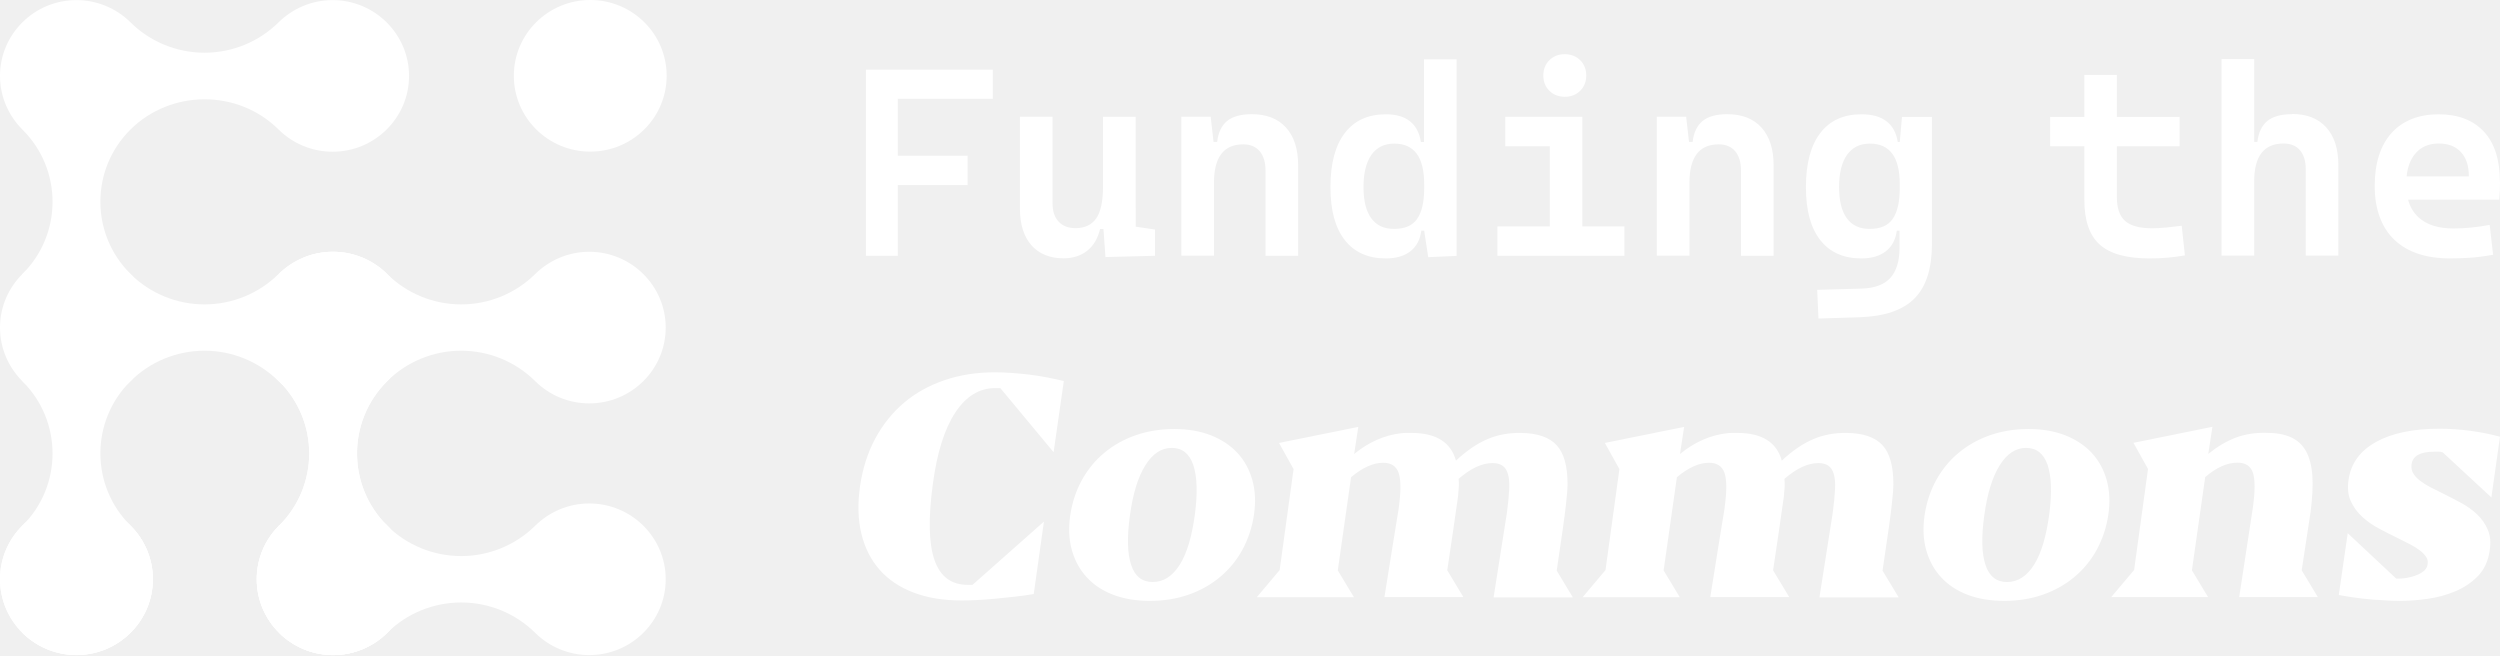
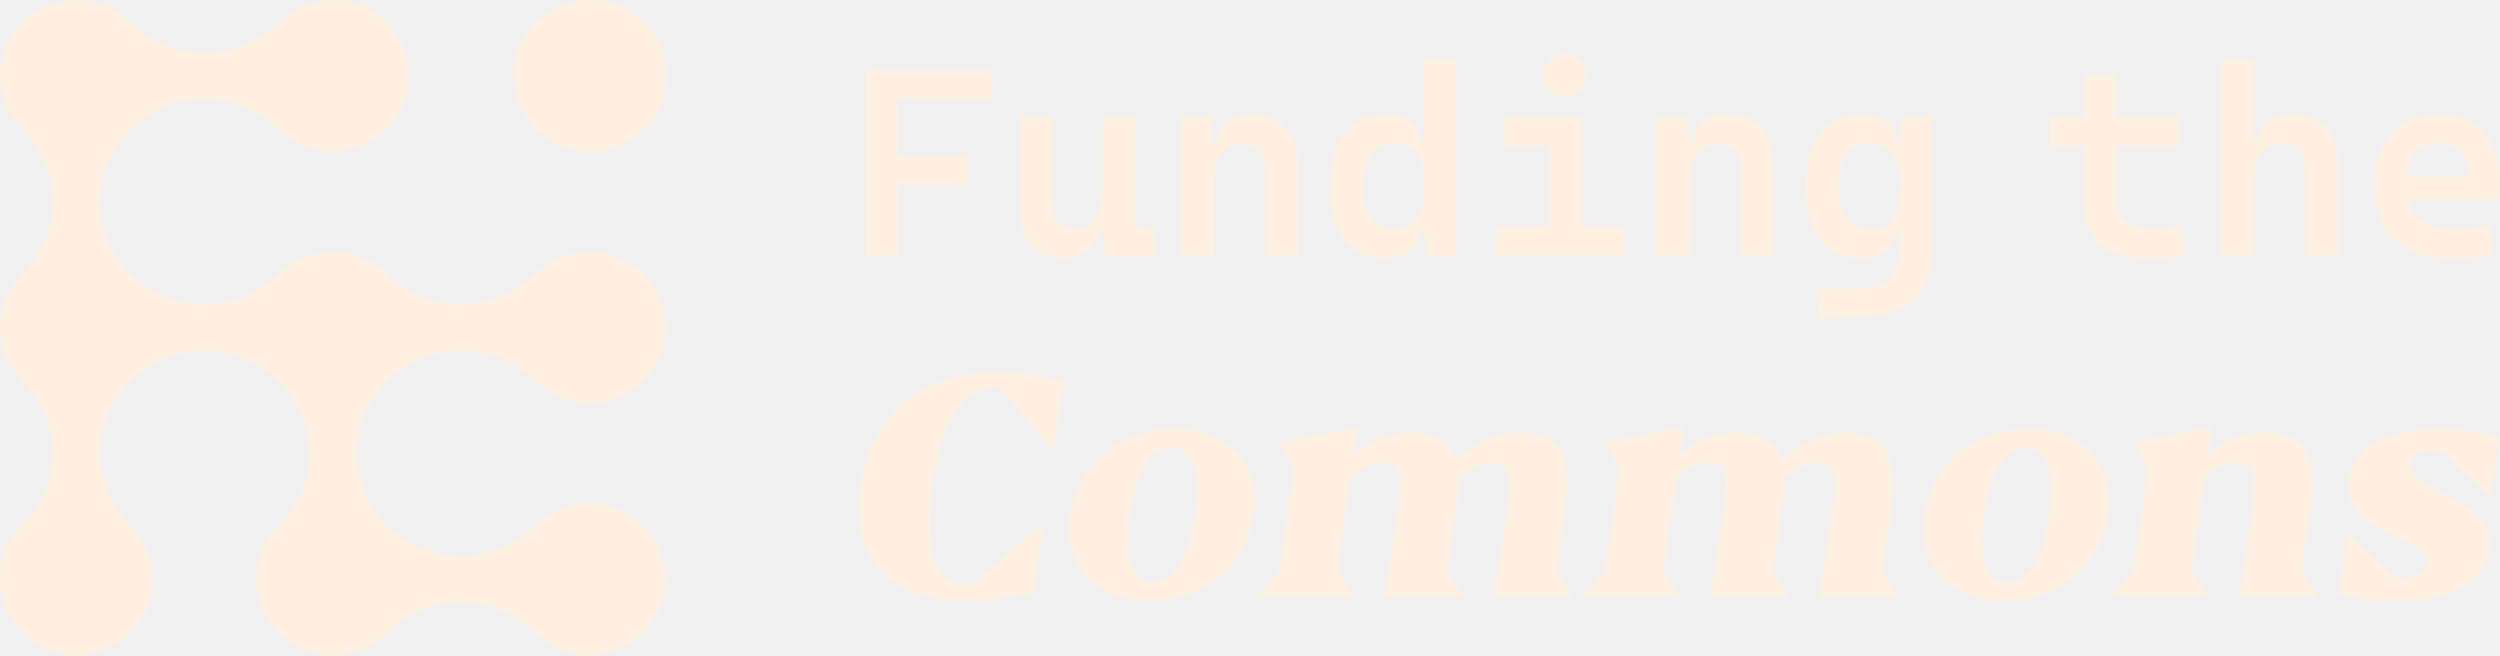
<svg xmlns="http://www.w3.org/2000/svg" width="187" height="49" viewBox="0 0 187 49" fill="none">
-   <path d="M24.921 48.992C28.078 48.992 30.637 46.453 30.637 43.322C30.637 40.19 28.078 37.651 24.921 37.651C21.765 37.651 19.206 40.19 19.206 43.322C19.206 46.453 21.765 48.992 24.921 48.992Z" fill="white" />
-   <path d="M24.921 48.992C28.078 48.992 30.637 46.453 30.637 43.322C30.637 40.19 28.078 37.651 24.921 37.651C21.765 37.651 19.206 40.19 19.206 43.322C19.206 46.453 21.765 48.992 24.921 48.992Z" fill="white" />
-   <path d="M1.677 47.336C2.208 47.864 2.839 48.283 3.533 48.568C4.227 48.854 4.972 49.001 5.724 49C8.879 49 11.439 46.453 11.439 43.33C11.439 41.768 10.795 40.348 9.762 39.315C6.757 36.334 6.757 31.491 9.762 28.51C10.489 27.788 11.352 27.216 12.302 26.825C13.252 26.434 14.27 26.233 15.299 26.233C16.327 26.233 17.345 26.434 18.295 26.825C19.245 27.216 20.108 27.788 20.835 28.51C21.366 29.038 21.997 29.457 22.691 29.743C23.385 30.028 24.13 30.175 24.881 30.174C28.037 30.174 30.597 27.627 30.597 24.504C30.597 21.381 28.029 18.833 24.881 18.833C23.307 18.833 21.877 19.472 20.835 20.497C19.366 21.952 17.374 22.769 15.299 22.769C13.223 22.769 11.231 21.952 9.762 20.497C9.231 19.97 8.6 19.551 7.906 19.265C7.212 18.98 6.467 18.833 5.716 18.833C2.56 18.833 0 21.381 0 24.504C0 26.066 0.644 27.485 1.677 28.518C4.682 31.499 4.682 36.342 1.677 39.323" fill="white" />
-   <path d="M1.677 28.51C2.208 29.038 2.839 29.457 3.533 29.743C4.227 30.028 4.972 30.175 5.724 30.174C8.879 30.174 11.439 27.627 11.439 24.504C11.439 22.942 10.795 21.523 9.762 20.49C6.757 17.509 6.757 12.666 9.762 9.685C12.767 6.704 17.775 6.649 20.835 9.685C21.366 10.213 21.997 10.632 22.691 10.917C23.385 11.203 24.13 11.35 24.881 11.349C28.037 11.349 30.597 8.802 30.597 5.678C30.597 2.555 28.029 0.008 24.881 0.008C23.307 0.008 21.877 0.647 20.835 1.672C19.366 3.127 17.374 3.943 15.299 3.943C13.223 3.943 11.231 3.127 9.762 1.672C9.231 1.144 8.6 0.725 7.906 0.44C7.212 0.154 6.467 0.007 5.716 0.008C2.56 0.008 0 2.555 0 5.678C0 7.24 0.644 8.66 1.677 9.693C4.682 12.674 4.682 17.516 1.677 20.497M20.875 47.336C21.406 47.864 22.036 48.283 22.731 48.568C23.425 48.854 24.169 49.001 24.921 49C28.077 49 30.637 46.453 30.637 43.33C30.637 41.768 29.993 40.348 28.959 39.315C25.955 36.334 25.955 31.492 28.959 28.51C29.686 27.788 30.549 27.216 31.499 26.825C32.449 26.434 33.468 26.233 34.496 26.233C35.525 26.233 36.543 26.434 37.493 26.825C38.443 27.216 39.306 27.788 40.033 28.51C40.564 29.038 41.194 29.457 41.889 29.743C42.583 30.028 43.327 30.175 44.079 30.174C47.235 30.174 49.795 27.627 49.795 24.504C49.795 21.381 47.227 18.833 44.079 18.833C42.505 18.833 41.074 19.472 40.033 20.497C38.563 21.952 36.572 22.769 34.496 22.769C32.42 22.769 30.429 21.952 28.959 20.497C28.429 19.97 27.798 19.551 27.104 19.265C26.409 18.98 25.665 18.833 24.913 18.833C21.757 18.833 19.198 21.381 19.198 24.504C19.198 26.066 19.841 27.485 20.875 28.518C23.88 31.5 23.88 36.342 20.875 39.323" fill="white" />
-   <path d="M20.875 28.51C23.88 31.491 23.88 36.334 20.875 39.315C20.343 39.842 19.921 40.467 19.633 41.156C19.345 41.845 19.197 42.584 19.198 43.33C19.198 46.461 21.765 49 24.913 49C26.487 49 27.918 48.361 28.959 47.336C30.429 45.881 32.42 45.065 34.496 45.065C36.572 45.065 38.563 45.881 40.033 47.336C40.564 47.864 41.194 48.283 41.889 48.568C42.583 48.854 43.327 49.001 44.079 49C47.235 49 49.795 46.453 49.795 43.33C49.795 40.198 47.227 37.659 44.079 37.659C42.505 37.659 41.074 38.298 40.033 39.323C38.563 40.778 36.572 41.594 34.496 41.594C32.42 41.594 30.429 40.778 28.959 39.323C25.955 36.342 25.955 31.499 28.959 28.518C29.492 27.992 29.914 27.366 30.202 26.677C30.489 25.988 30.637 25.25 30.637 24.504C30.637 21.373 28.069 18.833 24.921 18.833C23.347 18.833 21.916 19.472 20.875 20.497" fill="white" />
-   <path d="M5.716 48.992C8.872 48.992 11.431 46.453 11.431 43.322C11.431 40.19 8.872 37.651 5.716 37.651C2.559 37.651 0 40.19 0 43.322C0 46.453 2.559 48.992 5.716 48.992Z" fill="white" />
-   <path d="M5.716 48.992C8.872 48.992 11.431 46.453 11.431 43.322C11.431 40.19 8.872 37.651 5.716 37.651C2.559 37.651 0 40.19 0 43.322C0 46.453 2.559 48.992 5.716 48.992Z" fill="white" />
-   <path d="M44.151 11.341C47.307 11.341 49.866 8.802 49.866 5.671C49.866 2.539 47.307 0 44.151 0C40.994 0 38.435 2.539 38.435 5.671C38.435 8.802 40.994 11.341 44.151 11.341Z" fill="white" />
-   <path d="M64.771 5.213V19.133H67.156V13.841H72.379V11.649H67.156V7.39H74.263V5.213H64.771ZM84.947 15.6V8.738H82.506V13.936C82.506 15.064 82.331 15.868 81.989 16.349C81.64 16.83 81.131 17.067 80.439 17.067C79.907 17.067 79.485 16.901 79.183 16.578C78.881 16.255 78.73 15.797 78.73 15.198V8.731H76.29V15.592C76.29 16.775 76.576 17.69 77.148 18.344C77.721 18.991 78.523 19.322 79.557 19.322C80.257 19.322 80.845 19.133 81.322 18.755C81.799 18.376 82.117 17.832 82.284 17.13H82.538L82.689 19.228L86.393 19.133V17.169L84.954 16.956V15.6H84.947ZM93.627 8.541C92.808 8.541 92.196 8.715 91.783 9.054C91.37 9.401 91.123 9.921 91.044 10.616H90.773L90.559 8.731H88.365V19.125H90.805V13.675C90.805 11.751 91.537 10.797 92.999 10.797C93.524 10.797 93.937 10.97 94.223 11.309C94.51 11.649 94.661 12.13 94.661 12.761V19.133H97.101V12.366C97.101 11.152 96.799 10.213 96.195 9.543C95.591 8.873 94.732 8.541 93.627 8.541ZM106.521 10.623H106.283C106.179 9.945 105.909 9.425 105.472 9.078C105.035 8.723 104.43 8.549 103.667 8.549C102.332 8.549 101.306 9.014 100.591 9.953C99.875 10.884 99.518 12.232 99.518 13.991C99.518 15.75 99.875 17.043 100.591 17.958C101.306 18.873 102.332 19.33 103.659 19.33C104.414 19.33 105.027 19.157 105.488 18.802C105.949 18.447 106.227 17.934 106.314 17.256H106.529L106.831 19.236L108.954 19.141V4.44H106.513V10.639L106.521 10.623ZM105.996 16.381C105.647 16.878 105.074 17.122 104.287 17.122C103.5 17.122 102.96 16.854 102.57 16.325C102.181 15.797 101.99 15.016 101.99 13.983C101.99 12.95 102.189 12.138 102.586 11.578C102.984 11.018 103.548 10.742 104.295 10.742C105.042 10.742 105.591 10.994 105.965 11.491C106.338 11.988 106.529 12.761 106.529 13.786V14.07C106.529 15.103 106.354 15.868 106.004 16.365L105.996 16.381ZM117.046 7.24C117.515 7.24 117.897 7.09 118.199 6.79C118.501 6.491 118.652 6.104 118.652 5.647C118.652 5.189 118.501 4.803 118.199 4.503C117.897 4.204 117.507 4.054 117.046 4.054C116.585 4.054 116.195 4.204 115.893 4.503C115.591 4.803 115.44 5.189 115.44 5.647C115.44 6.104 115.591 6.491 115.893 6.79C116.195 7.09 116.585 7.24 117.046 7.24ZM118.358 10.939V8.738H112.594V10.939H115.925V16.933H112.006V19.133H121.506V16.933H118.358V10.939ZM129.193 8.541C128.374 8.541 127.762 8.715 127.348 9.054C126.935 9.401 126.688 9.921 126.609 10.616H126.339L126.124 8.731H123.93V19.125H126.371V13.675C126.371 11.751 127.102 10.797 128.565 10.797C129.089 10.797 129.503 10.97 129.789 11.309C130.075 11.649 130.226 12.13 130.226 12.761V19.133H132.666V12.366C132.666 11.152 132.364 10.213 131.76 9.543C131.156 8.873 130.297 8.541 129.193 8.541ZM142.118 10.623H141.951C141.848 9.945 141.57 9.425 141.117 9.078C140.663 8.723 140.035 8.549 139.233 8.549C137.897 8.549 136.872 9.014 136.156 9.953C135.441 10.884 135.083 12.232 135.083 13.991C135.083 15.75 135.441 17.043 136.156 17.958C136.872 18.873 137.897 19.33 139.225 19.33C139.98 19.33 140.592 19.157 141.053 18.802C141.514 18.447 141.792 17.934 141.88 17.256H142.086V18.534C142.086 19.52 141.856 20.269 141.411 20.773C140.965 21.278 140.258 21.546 139.288 21.586L135.926 21.68L136.021 23.826L139.081 23.731C140.973 23.668 142.349 23.195 143.215 22.311C144.082 21.436 144.511 20.072 144.511 18.218V8.746H142.269L142.102 10.631L142.118 10.623ZM141.57 16.381C141.22 16.878 140.648 17.122 139.861 17.122C139.074 17.122 138.533 16.854 138.143 16.325C137.754 15.797 137.563 15.016 137.563 13.983C137.563 12.95 137.762 12.138 138.159 11.578C138.557 11.026 139.121 10.742 139.868 10.742C140.616 10.742 141.164 10.994 141.538 11.491C141.911 11.988 142.102 12.761 142.102 13.786V14.07C142.102 15.103 141.927 15.868 141.578 16.365L141.57 16.381ZM161.984 17.02C161.626 17.059 161.292 17.075 160.982 17.075C160.036 17.075 159.368 16.893 158.955 16.523C158.549 16.16 158.343 15.568 158.343 14.772V10.939H163.033V8.746H158.343V5.607H155.91V8.746H153.351V10.939H155.91V14.969C155.91 16.491 156.292 17.603 157.055 18.289C157.818 18.983 159.058 19.33 160.783 19.33C161.26 19.33 161.705 19.314 162.135 19.275C162.564 19.236 162.993 19.18 163.43 19.102L163.192 16.885C162.739 16.941 162.333 16.988 161.976 17.027L161.984 17.02ZM171.435 8.541C170.616 8.541 170.004 8.715 169.591 9.054C169.178 9.401 168.931 9.921 168.852 10.616H168.613V4.417H166.173V19.117H168.613V13.565C168.613 11.68 169.345 10.734 170.807 10.734C171.332 10.734 171.745 10.899 172.031 11.231C172.318 11.562 172.469 12.035 172.469 12.65V19.117H174.909V12.351C174.909 11.136 174.607 10.197 174.003 9.527C173.399 8.857 172.54 8.525 171.435 8.525V8.541ZM186.992 13.597C186.992 11.956 186.595 10.702 185.792 9.843C184.989 8.983 183.86 8.549 182.397 8.549C180.935 8.549 179.711 9.022 178.876 9.961C178.041 10.899 177.628 12.224 177.628 13.92C177.628 15.616 178.121 17.004 179.098 17.934C180.076 18.865 181.467 19.33 183.272 19.33C183.685 19.33 184.162 19.314 184.703 19.283C185.243 19.251 185.831 19.172 186.483 19.054L186.229 16.822C185.768 16.909 185.315 16.972 184.87 17.02C184.424 17.067 183.971 17.09 183.51 17.09C182.381 17.09 181.515 16.814 180.903 16.254C180.529 15.907 180.267 15.474 180.124 14.937H186.944C186.984 14.519 187 14.07 187 13.597H186.992ZM180.013 13.194C180.084 12.508 180.291 11.956 180.625 11.538C181.054 11.002 181.65 10.734 182.421 10.734C183.129 10.734 183.677 10.947 184.075 11.373C184.472 11.799 184.671 12.406 184.671 13.194H180.021H180.013ZM74.835 29.031H74.43C73.245 29.031 72.251 29.646 71.449 30.869C70.646 32.091 70.089 33.865 69.779 36.192C69.43 38.747 69.469 40.648 69.898 41.886C70.328 43.124 71.154 43.747 72.387 43.747H72.744L78.086 39.015L77.323 44.434C76.862 44.513 76.393 44.576 75.908 44.631C75.423 44.686 74.946 44.733 74.469 44.781C73.992 44.828 73.539 44.859 73.102 44.883C72.665 44.907 72.275 44.915 71.926 44.915C70.566 44.915 69.366 44.718 68.332 44.323C67.299 43.929 66.448 43.361 65.797 42.62C65.137 41.87 64.684 40.971 64.429 39.914C64.175 38.858 64.143 37.667 64.334 36.35C64.525 35.048 64.898 33.873 65.463 32.816C66.027 31.768 66.743 30.869 67.609 30.135C68.476 29.394 69.493 28.834 70.646 28.439C71.798 28.045 73.054 27.848 74.422 27.848C74.803 27.848 75.217 27.864 75.654 27.895C76.099 27.927 76.544 27.966 76.997 28.021C77.45 28.077 77.895 28.148 78.341 28.234C78.786 28.321 79.191 28.408 79.573 28.503L78.81 33.826L74.819 29.023L74.835 29.031ZM80.058 38.519C80.201 37.564 80.495 36.689 80.932 35.892C81.377 35.104 81.934 34.417 82.617 33.858C83.301 33.29 84.08 32.856 84.97 32.548C85.853 32.241 86.815 32.091 87.84 32.091C88.866 32.091 89.78 32.249 90.583 32.564C91.378 32.88 92.045 33.321 92.562 33.881C93.087 34.449 93.452 35.119 93.675 35.908C93.897 36.697 93.937 37.564 93.794 38.519C93.661 39.438 93.365 40.328 92.92 41.145C92.493 41.923 91.921 42.613 91.234 43.18C90.551 43.747 89.772 44.181 88.882 44.489C87.999 44.796 87.037 44.946 86.012 44.946C84.986 44.946 84.072 44.796 83.269 44.489C82.466 44.181 81.807 43.747 81.29 43.18C80.765 42.612 80.4 41.941 80.177 41.153C79.954 40.372 79.915 39.489 80.058 38.519ZM87.649 33.503C86.87 33.503 86.21 33.936 85.67 34.812C85.121 35.679 84.74 36.933 84.517 38.566C84.295 40.183 84.326 41.413 84.613 42.265C84.899 43.117 85.431 43.535 86.226 43.535C87.021 43.535 87.705 43.101 88.246 42.241C88.786 41.381 89.16 40.112 89.382 38.448C89.589 36.847 89.541 35.624 89.255 34.772C88.961 33.928 88.428 33.503 87.649 33.503ZM109.105 35.813C109.136 36.145 109.128 36.492 109.081 36.847C109.081 36.941 109.073 37.067 109.049 37.225C109.025 37.383 108.985 37.659 108.93 38.045L108.691 39.717C108.588 40.443 108.445 41.421 108.254 42.659L109.462 44.662H103.556C103.81 43.061 104.009 41.815 104.152 40.932C104.295 40.049 104.399 39.386 104.47 38.968C104.542 38.542 104.581 38.29 104.597 38.203C104.613 38.116 104.621 38.061 104.621 38.03C104.796 36.776 104.796 35.892 104.621 35.38C104.446 34.867 104.057 34.615 103.461 34.615C103.095 34.615 102.713 34.701 102.308 34.883C101.902 35.064 101.489 35.332 101.06 35.695L100.066 42.667L101.274 44.67H94.009L95.718 42.643L96.759 35.088L95.67 33.132L101.6 31.933L101.29 33.96C102.379 33.069 103.556 32.548 104.804 32.406C104.931 32.391 105.058 32.383 105.193 32.383H105.583C107.419 32.383 108.524 33.077 108.906 34.457C109.693 33.716 110.472 33.187 111.243 32.856C112.006 32.525 112.849 32.367 113.771 32.383C114.987 32.398 115.877 32.698 116.426 33.29C116.982 33.881 117.253 34.859 117.253 36.224C117.253 36.381 117.245 36.563 117.229 36.768C117.213 36.973 117.181 37.296 117.133 37.746C117.086 38.195 117.006 38.803 116.895 39.583C116.784 40.364 116.633 41.389 116.442 42.683L117.65 44.686H111.72L112.714 38.377C112.809 37.667 112.865 37.075 112.888 36.602C112.912 36.121 112.881 35.742 112.793 35.451C112.706 35.159 112.57 34.954 112.38 34.828C112.189 34.701 111.942 34.638 111.64 34.638C110.845 34.638 109.995 35.041 109.081 35.837L109.105 35.813ZM133.477 35.813C133.509 36.145 133.501 36.492 133.453 36.847C133.453 36.941 133.445 37.067 133.422 37.225C133.398 37.383 133.358 37.659 133.302 38.045L133.064 39.717C132.961 40.443 132.817 41.421 132.627 42.659L133.835 44.662H127.929C128.183 43.061 128.382 41.815 128.525 40.932C128.668 40.049 128.771 39.386 128.843 38.968C128.914 38.542 128.954 38.29 128.97 38.203C128.986 38.116 128.994 38.061 128.994 38.03C129.169 36.776 129.169 35.892 128.994 35.38C128.819 34.867 128.429 34.615 127.833 34.615C127.468 34.615 127.086 34.701 126.681 34.883C126.275 35.064 125.862 35.332 125.432 35.695L124.439 42.667L125.647 44.67H118.381L120.091 42.643L121.132 35.088L120.043 33.132L125.973 31.933L125.663 33.96C126.752 33.069 127.929 32.548 129.177 32.406C129.304 32.391 129.431 32.383 129.566 32.383H129.956C131.792 32.383 132.897 33.077 133.278 34.457C134.065 33.716 134.844 33.187 135.616 32.856C136.379 32.525 137.221 32.367 138.143 32.383C139.36 32.398 140.25 32.698 140.799 33.29C141.355 33.881 141.625 34.859 141.625 36.224C141.625 36.381 141.617 36.563 141.601 36.768C141.586 36.973 141.554 37.296 141.506 37.746C141.458 38.195 141.379 38.803 141.268 39.583C141.156 40.364 141.005 41.389 140.814 42.683L142.023 44.686H136.093L137.086 38.377C137.182 37.667 137.237 37.075 137.261 36.602C137.285 36.121 137.253 35.742 137.166 35.451C137.078 35.159 136.943 34.954 136.752 34.828C136.562 34.701 136.315 34.638 136.013 34.638C135.218 34.638 134.368 35.041 133.453 35.837L133.477 35.813ZM143.962 38.519C144.105 37.564 144.4 36.689 144.837 35.892C145.282 35.104 145.838 34.417 146.522 33.858C147.206 33.29 147.985 32.856 148.875 32.548C149.757 32.241 150.719 32.091 151.745 32.091C152.77 32.091 153.684 32.249 154.487 32.564C155.282 32.88 155.95 33.321 156.467 33.881C156.991 34.449 157.357 35.119 157.58 35.908C157.802 36.697 157.842 37.564 157.699 38.519C157.566 39.438 157.27 40.328 156.824 41.145C156.397 41.923 155.826 42.613 155.139 43.18C154.455 43.747 153.676 44.181 152.786 44.489C151.904 44.796 150.942 44.946 149.916 44.946C148.891 44.946 147.977 44.796 147.174 44.489C146.371 44.181 145.711 43.747 145.195 43.18C144.67 42.612 144.304 41.941 144.082 41.153C143.859 40.372 143.819 39.489 143.962 38.519ZM151.554 33.503C150.775 33.503 150.115 33.936 149.575 34.812C149.026 35.679 148.645 36.933 148.422 38.566C148.199 40.183 148.231 41.413 148.517 42.265C148.804 43.117 149.336 43.535 150.131 43.535C150.926 43.535 151.61 43.101 152.15 42.241C152.691 41.381 153.064 40.112 153.287 38.448C153.494 36.847 153.446 35.624 153.16 34.772C152.866 33.928 152.333 33.503 151.554 33.503ZM169.504 32.375C170.251 32.375 170.863 32.485 171.356 32.706C171.849 32.927 172.222 33.274 172.485 33.739C172.747 34.212 172.906 34.82 172.962 35.561C173.017 36.31 172.969 37.217 172.834 38.282L172.167 42.659L173.375 44.662H167.492L168.51 37.998C168.685 36.744 168.685 35.861 168.518 35.364C168.351 34.859 167.969 34.607 167.365 34.607C166.586 34.607 165.783 34.97 164.949 35.687L163.955 42.659L165.163 44.662H157.921L159.631 42.635L160.672 35.08L159.583 33.124L165.489 31.925L165.179 33.952C165.863 33.4 166.546 32.998 167.23 32.738C167.922 32.477 168.677 32.359 169.496 32.375H169.504ZM186.348 37.202L182.715 33.834C182.62 33.802 182.525 33.787 182.429 33.787H182.095C181.038 33.787 180.466 34.102 180.386 34.725C180.354 34.977 180.386 35.198 180.505 35.395C180.617 35.593 180.784 35.774 181.006 35.947C181.229 36.121 181.491 36.287 181.793 36.444C182.095 36.602 182.413 36.76 182.739 36.918C183.184 37.138 183.63 37.367 184.083 37.612C184.536 37.856 184.933 38.14 185.283 38.471C185.633 38.803 185.903 39.189 186.086 39.623C186.277 40.064 186.324 40.577 186.229 41.176C186.118 41.965 185.824 42.596 185.355 43.085C184.878 43.574 184.313 43.953 183.661 44.228C183.002 44.505 182.302 44.694 181.563 44.796C180.815 44.899 180.14 44.946 179.52 44.946C178.9 44.946 178.216 44.907 177.405 44.844C176.579 44.772 175.756 44.658 174.941 44.505L175.609 39.883L179.241 43.282C179.369 43.282 179.488 43.282 179.607 43.274C179.726 43.266 179.846 43.258 179.973 43.235C180.434 43.156 180.808 43.03 181.102 42.856C181.396 42.683 181.555 42.462 181.587 42.194C181.621 42.001 181.578 41.803 181.467 41.642C181.356 41.476 181.197 41.318 180.99 41.161C180.784 41.003 180.545 40.853 180.267 40.711C179.989 40.569 179.695 40.419 179.377 40.261C178.916 40.041 178.455 39.804 177.978 39.552C177.518 39.312 177.09 39.015 176.706 38.668C176.332 38.329 176.046 37.935 175.839 37.485C175.633 37.036 175.577 36.508 175.672 35.892C175.847 34.662 176.531 33.724 177.723 33.061C178.916 32.398 180.505 32.067 182.485 32.067C183.248 32.067 184.011 32.123 184.79 32.225C185.561 32.328 186.301 32.477 187 32.667L186.356 37.202H186.348Z" fill="white" />
+   <path d="M24.921 48.992C28.078 48.992 30.637 46.453 30.637 43.322C30.637 40.19 28.078 37.651 24.921 37.651C21.765 37.651 19.206 40.19 19.206 43.322C19.206 46.453 21.765 48.992 24.921 48.992Z" fill="#fff1e2" />
+   <path d="M24.921 48.992C28.078 48.992 30.637 46.453 30.637 43.322C30.637 40.19 28.078 37.651 24.921 37.651C21.765 37.651 19.206 40.19 19.206 43.322C19.206 46.453 21.765 48.992 24.921 48.992Z" fill="#fff1e2" />
+   <path d="M1.677 47.336C2.208 47.864 2.839 48.283 3.533 48.568C4.227 48.854 4.972 49.001 5.724 49C8.879 49 11.439 46.453 11.439 43.33C11.439 41.768 10.795 40.348 9.762 39.315C6.757 36.334 6.757 31.491 9.762 28.51C10.489 27.788 11.352 27.216 12.302 26.825C13.252 26.434 14.27 26.233 15.299 26.233C16.327 26.233 17.345 26.434 18.295 26.825C19.245 27.216 20.108 27.788 20.835 28.51C21.366 29.038 21.997 29.457 22.691 29.743C23.385 30.028 24.13 30.175 24.881 30.174C28.037 30.174 30.597 27.627 30.597 24.504C30.597 21.381 28.029 18.833 24.881 18.833C23.307 18.833 21.877 19.472 20.835 20.497C19.366 21.952 17.374 22.769 15.299 22.769C13.223 22.769 11.231 21.952 9.762 20.497C9.231 19.97 8.6 19.551 7.906 19.265C7.212 18.98 6.467 18.833 5.716 18.833C2.56 18.833 0 21.381 0 24.504C0 26.066 0.644 27.485 1.677 28.518C4.682 31.499 4.682 36.342 1.677 39.323" fill="#fff1e2" />
+   <path d="M1.677 28.51C2.208 29.038 2.839 29.457 3.533 29.743C4.227 30.028 4.972 30.175 5.724 30.174C8.879 30.174 11.439 27.627 11.439 24.504C11.439 22.942 10.795 21.523 9.762 20.49C6.757 17.509 6.757 12.666 9.762 9.685C12.767 6.704 17.775 6.649 20.835 9.685C21.366 10.213 21.997 10.632 22.691 10.917C23.385 11.203 24.13 11.35 24.881 11.349C28.037 11.349 30.597 8.802 30.597 5.678C30.597 2.555 28.029 0.008 24.881 0.008C23.307 0.008 21.877 0.647 20.835 1.672C19.366 3.127 17.374 3.943 15.299 3.943C13.223 3.943 11.231 3.127 9.762 1.672C9.231 1.144 8.6 0.725 7.906 0.44C7.212 0.154 6.467 0.007 5.716 0.008C2.56 0.008 0 2.555 0 5.678C0 7.24 0.644 8.66 1.677 9.693C4.682 12.674 4.682 17.516 1.677 20.497M20.875 47.336C21.406 47.864 22.036 48.283 22.731 48.568C23.425 48.854 24.169 49.001 24.921 49C28.077 49 30.637 46.453 30.637 43.33C30.637 41.768 29.993 40.348 28.959 39.315C25.955 36.334 25.955 31.492 28.959 28.51C29.686 27.788 30.549 27.216 31.499 26.825C32.449 26.434 33.468 26.233 34.496 26.233C35.525 26.233 36.543 26.434 37.493 26.825C38.443 27.216 39.306 27.788 40.033 28.51C40.564 29.038 41.194 29.457 41.889 29.743C42.583 30.028 43.327 30.175 44.079 30.174C47.235 30.174 49.795 27.627 49.795 24.504C49.795 21.381 47.227 18.833 44.079 18.833C42.505 18.833 41.074 19.472 40.033 20.497C38.563 21.952 36.572 22.769 34.496 22.769C32.42 22.769 30.429 21.952 28.959 20.497C28.429 19.97 27.798 19.551 27.104 19.265C26.409 18.98 25.665 18.833 24.913 18.833C21.757 18.833 19.198 21.381 19.198 24.504C19.198 26.066 19.841 27.485 20.875 28.518C23.88 31.5 23.88 36.342 20.875 39.323" fill="#fff1e2" />
+   <path d="M20.875 28.51C23.88 31.491 23.88 36.334 20.875 39.315C20.343 39.842 19.921 40.467 19.633 41.156C19.345 41.845 19.197 42.584 19.198 43.33C19.198 46.461 21.765 49 24.913 49C26.487 49 27.918 48.361 28.959 47.336C30.429 45.881 32.42 45.065 34.496 45.065C36.572 45.065 38.563 45.881 40.033 47.336C40.564 47.864 41.194 48.283 41.889 48.568C42.583 48.854 43.327 49.001 44.079 49C47.235 49 49.795 46.453 49.795 43.33C49.795 40.198 47.227 37.659 44.079 37.659C42.505 37.659 41.074 38.298 40.033 39.323C38.563 40.778 36.572 41.594 34.496 41.594C32.42 41.594 30.429 40.778 28.959 39.323C25.955 36.342 25.955 31.499 28.959 28.518C29.492 27.992 29.914 27.366 30.202 26.677C30.489 25.988 30.637 25.25 30.637 24.504C30.637 21.373 28.069 18.833 24.921 18.833C23.347 18.833 21.916 19.472 20.875 20.497" fill="#fff1e2" />
+   <path d="M5.716 48.992C8.872 48.992 11.431 46.453 11.431 43.322C11.431 40.19 8.872 37.651 5.716 37.651C2.559 37.651 0 40.19 0 43.322C0 46.453 2.559 48.992 5.716 48.992Z" fill="#fff1e2" />
+   <path d="M5.716 48.992C8.872 48.992 11.431 46.453 11.431 43.322C11.431 40.19 8.872 37.651 5.716 37.651C2.559 37.651 0 40.19 0 43.322C0 46.453 2.559 48.992 5.716 48.992Z" fill="#fff1e2" />
+   <path d="M44.151 11.341C47.307 11.341 49.866 8.802 49.866 5.671C49.866 2.539 47.307 0 44.151 0C40.994 0 38.435 2.539 38.435 5.671C38.435 8.802 40.994 11.341 44.151 11.341Z" fill="#fff1e2" />
+   <path d="M64.771 5.213V19.133H67.156V13.841H72.379V11.649H67.156V7.39H74.263V5.213H64.771ZM84.947 15.6V8.738H82.506V13.936C82.506 15.064 82.331 15.868 81.989 16.349C81.64 16.83 81.131 17.067 80.439 17.067C79.907 17.067 79.485 16.901 79.183 16.578C78.881 16.255 78.73 15.797 78.73 15.198V8.731H76.29V15.592C76.29 16.775 76.576 17.69 77.148 18.344C77.721 18.991 78.523 19.322 79.557 19.322C80.257 19.322 80.845 19.133 81.322 18.755C81.799 18.376 82.117 17.832 82.284 17.13H82.538L82.689 19.228L86.393 19.133V17.169L84.954 16.956V15.6H84.947ZM93.627 8.541C92.808 8.541 92.196 8.715 91.783 9.054C91.37 9.401 91.123 9.921 91.044 10.616H90.773L90.559 8.731H88.365V19.125H90.805V13.675C90.805 11.751 91.537 10.797 92.999 10.797C93.524 10.797 93.937 10.97 94.223 11.309C94.51 11.649 94.661 12.13 94.661 12.761V19.133H97.101V12.366C97.101 11.152 96.799 10.213 96.195 9.543C95.591 8.873 94.732 8.541 93.627 8.541ZM106.521 10.623H106.283C106.179 9.945 105.909 9.425 105.472 9.078C105.035 8.723 104.43 8.549 103.667 8.549C102.332 8.549 101.306 9.014 100.591 9.953C99.875 10.884 99.518 12.232 99.518 13.991C99.518 15.75 99.875 17.043 100.591 17.958C101.306 18.873 102.332 19.33 103.659 19.33C104.414 19.33 105.027 19.157 105.488 18.802C105.949 18.447 106.227 17.934 106.314 17.256H106.529L106.831 19.236L108.954 19.141V4.44H106.513V10.639L106.521 10.623ZM105.996 16.381C105.647 16.878 105.074 17.122 104.287 17.122C103.5 17.122 102.96 16.854 102.57 16.325C102.181 15.797 101.99 15.016 101.99 13.983C101.99 12.95 102.189 12.138 102.586 11.578C102.984 11.018 103.548 10.742 104.295 10.742C105.042 10.742 105.591 10.994 105.965 11.491C106.338 11.988 106.529 12.761 106.529 13.786V14.07C106.529 15.103 106.354 15.868 106.004 16.365L105.996 16.381ZM117.046 7.24C117.515 7.24 117.897 7.09 118.199 6.79C118.501 6.491 118.652 6.104 118.652 5.647C118.652 5.189 118.501 4.803 118.199 4.503C117.897 4.204 117.507 4.054 117.046 4.054C116.585 4.054 116.195 4.204 115.893 4.503C115.591 4.803 115.44 5.189 115.44 5.647C115.44 6.104 115.591 6.491 115.893 6.79C116.195 7.09 116.585 7.24 117.046 7.24ZM118.358 10.939V8.738H112.594V10.939H115.925V16.933H112.006V19.133H121.506V16.933H118.358V10.939ZM129.193 8.541C128.374 8.541 127.762 8.715 127.348 9.054C126.935 9.401 126.688 9.921 126.609 10.616H126.339L126.124 8.731H123.93V19.125H126.371V13.675C126.371 11.751 127.102 10.797 128.565 10.797C129.089 10.797 129.503 10.97 129.789 11.309C130.075 11.649 130.226 12.13 130.226 12.761V19.133H132.666V12.366C132.666 11.152 132.364 10.213 131.76 9.543C131.156 8.873 130.297 8.541 129.193 8.541ZM142.118 10.623H141.951C141.848 9.945 141.57 9.425 141.117 9.078C140.663 8.723 140.035 8.549 139.233 8.549C137.897 8.549 136.872 9.014 136.156 9.953C135.441 10.884 135.083 12.232 135.083 13.991C135.083 15.75 135.441 17.043 136.156 17.958C136.872 18.873 137.897 19.33 139.225 19.33C139.98 19.33 140.592 19.157 141.053 18.802C141.514 18.447 141.792 17.934 141.88 17.256H142.086V18.534C142.086 19.52 141.856 20.269 141.411 20.773C140.965 21.278 140.258 21.546 139.288 21.586L135.926 21.68L136.021 23.826L139.081 23.731C140.973 23.668 142.349 23.195 143.215 22.311C144.082 21.436 144.511 20.072 144.511 18.218V8.746H142.269L142.102 10.631L142.118 10.623ZM141.57 16.381C141.22 16.878 140.648 17.122 139.861 17.122C139.074 17.122 138.533 16.854 138.143 16.325C137.754 15.797 137.563 15.016 137.563 13.983C137.563 12.95 137.762 12.138 138.159 11.578C138.557 11.026 139.121 10.742 139.868 10.742C140.616 10.742 141.164 10.994 141.538 11.491C141.911 11.988 142.102 12.761 142.102 13.786V14.07C142.102 15.103 141.927 15.868 141.578 16.365L141.57 16.381ZM161.984 17.02C161.626 17.059 161.292 17.075 160.982 17.075C160.036 17.075 159.368 16.893 158.955 16.523C158.549 16.16 158.343 15.568 158.343 14.772V10.939H163.033V8.746H158.343V5.607H155.91V8.746H153.351V10.939H155.91V14.969C155.91 16.491 156.292 17.603 157.055 18.289C157.818 18.983 159.058 19.33 160.783 19.33C161.26 19.33 161.705 19.314 162.135 19.275C162.564 19.236 162.993 19.18 163.43 19.102L163.192 16.885C162.739 16.941 162.333 16.988 161.976 17.027L161.984 17.02ZM171.435 8.541C170.616 8.541 170.004 8.715 169.591 9.054C169.178 9.401 168.931 9.921 168.852 10.616H168.613V4.417H166.173V19.117H168.613V13.565C168.613 11.68 169.345 10.734 170.807 10.734C171.332 10.734 171.745 10.899 172.031 11.231C172.318 11.562 172.469 12.035 172.469 12.65V19.117H174.909V12.351C174.909 11.136 174.607 10.197 174.003 9.527C173.399 8.857 172.54 8.525 171.435 8.525V8.541ZM186.992 13.597C186.992 11.956 186.595 10.702 185.792 9.843C184.989 8.983 183.86 8.549 182.397 8.549C180.935 8.549 179.711 9.022 178.876 9.961C178.041 10.899 177.628 12.224 177.628 13.92C177.628 15.616 178.121 17.004 179.098 17.934C180.076 18.865 181.467 19.33 183.272 19.33C183.685 19.33 184.162 19.314 184.703 19.283C185.243 19.251 185.831 19.172 186.483 19.054L186.229 16.822C185.768 16.909 185.315 16.972 184.87 17.02C184.424 17.067 183.971 17.09 183.51 17.09C182.381 17.09 181.515 16.814 180.903 16.254C180.529 15.907 180.267 15.474 180.124 14.937H186.944C186.984 14.519 187 14.07 187 13.597H186.992ZM180.013 13.194C180.084 12.508 180.291 11.956 180.625 11.538C181.054 11.002 181.65 10.734 182.421 10.734C183.129 10.734 183.677 10.947 184.075 11.373C184.472 11.799 184.671 12.406 184.671 13.194H180.021H180.013ZM74.835 29.031H74.43C73.245 29.031 72.251 29.646 71.449 30.869C70.646 32.091 70.089 33.865 69.779 36.192C69.43 38.747 69.469 40.648 69.898 41.886C70.328 43.124 71.154 43.747 72.387 43.747H72.744L78.086 39.015L77.323 44.434C76.862 44.513 76.393 44.576 75.908 44.631C75.423 44.686 74.946 44.733 74.469 44.781C73.992 44.828 73.539 44.859 73.102 44.883C72.665 44.907 72.275 44.915 71.926 44.915C70.566 44.915 69.366 44.718 68.332 44.323C67.299 43.929 66.448 43.361 65.797 42.62C65.137 41.87 64.684 40.971 64.429 39.914C64.175 38.858 64.143 37.667 64.334 36.35C64.525 35.048 64.898 33.873 65.463 32.816C66.027 31.768 66.743 30.869 67.609 30.135C68.476 29.394 69.493 28.834 70.646 28.439C71.798 28.045 73.054 27.848 74.422 27.848C74.803 27.848 75.217 27.864 75.654 27.895C76.099 27.927 76.544 27.966 76.997 28.021C77.45 28.077 77.895 28.148 78.341 28.234C78.786 28.321 79.191 28.408 79.573 28.503L78.81 33.826L74.819 29.023L74.835 29.031ZM80.058 38.519C80.201 37.564 80.495 36.689 80.932 35.892C81.377 35.104 81.934 34.417 82.617 33.858C83.301 33.29 84.08 32.856 84.97 32.548C85.853 32.241 86.815 32.091 87.84 32.091C88.866 32.091 89.78 32.249 90.583 32.564C91.378 32.88 92.045 33.321 92.562 33.881C93.087 34.449 93.452 35.119 93.675 35.908C93.897 36.697 93.937 37.564 93.794 38.519C93.661 39.438 93.365 40.328 92.92 41.145C92.493 41.923 91.921 42.613 91.234 43.18C90.551 43.747 89.772 44.181 88.882 44.489C87.999 44.796 87.037 44.946 86.012 44.946C84.986 44.946 84.072 44.796 83.269 44.489C82.466 44.181 81.807 43.747 81.29 43.18C80.765 42.612 80.4 41.941 80.177 41.153C79.954 40.372 79.915 39.489 80.058 38.519ZM87.649 33.503C86.87 33.503 86.21 33.936 85.67 34.812C85.121 35.679 84.74 36.933 84.517 38.566C84.295 40.183 84.326 41.413 84.613 42.265C84.899 43.117 85.431 43.535 86.226 43.535C87.021 43.535 87.705 43.101 88.246 42.241C88.786 41.381 89.16 40.112 89.382 38.448C89.589 36.847 89.541 35.624 89.255 34.772C88.961 33.928 88.428 33.503 87.649 33.503ZM109.105 35.813C109.136 36.145 109.128 36.492 109.081 36.847C109.081 36.941 109.073 37.067 109.049 37.225C109.025 37.383 108.985 37.659 108.93 38.045L108.691 39.717C108.588 40.443 108.445 41.421 108.254 42.659L109.462 44.662H103.556C103.81 43.061 104.009 41.815 104.152 40.932C104.295 40.049 104.399 39.386 104.47 38.968C104.542 38.542 104.581 38.29 104.597 38.203C104.613 38.116 104.621 38.061 104.621 38.03C104.796 36.776 104.796 35.892 104.621 35.38C104.446 34.867 104.057 34.615 103.461 34.615C103.095 34.615 102.713 34.701 102.308 34.883C101.902 35.064 101.489 35.332 101.06 35.695L100.066 42.667L101.274 44.67H94.009L95.718 42.643L96.759 35.088L95.67 33.132L101.6 31.933L101.29 33.96C102.379 33.069 103.556 32.548 104.804 32.406C104.931 32.391 105.058 32.383 105.193 32.383H105.583C107.419 32.383 108.524 33.077 108.906 34.457C109.693 33.716 110.472 33.187 111.243 32.856C112.006 32.525 112.849 32.367 113.771 32.383C114.987 32.398 115.877 32.698 116.426 33.29C116.982 33.881 117.253 34.859 117.253 36.224C117.253 36.381 117.245 36.563 117.229 36.768C117.213 36.973 117.181 37.296 117.133 37.746C117.086 38.195 117.006 38.803 116.895 39.583C116.784 40.364 116.633 41.389 116.442 42.683L117.65 44.686H111.72L112.714 38.377C112.809 37.667 112.865 37.075 112.888 36.602C112.912 36.121 112.881 35.742 112.793 35.451C112.706 35.159 112.57 34.954 112.38 34.828C112.189 34.701 111.942 34.638 111.64 34.638C110.845 34.638 109.995 35.041 109.081 35.837L109.105 35.813ZM133.477 35.813C133.509 36.145 133.501 36.492 133.453 36.847C133.453 36.941 133.445 37.067 133.422 37.225C133.398 37.383 133.358 37.659 133.302 38.045L133.064 39.717C132.961 40.443 132.817 41.421 132.627 42.659L133.835 44.662H127.929C128.183 43.061 128.382 41.815 128.525 40.932C128.668 40.049 128.771 39.386 128.843 38.968C128.914 38.542 128.954 38.29 128.97 38.203C128.986 38.116 128.994 38.061 128.994 38.03C129.169 36.776 129.169 35.892 128.994 35.38C128.819 34.867 128.429 34.615 127.833 34.615C127.468 34.615 127.086 34.701 126.681 34.883C126.275 35.064 125.862 35.332 125.432 35.695L124.439 42.667L125.647 44.67H118.381L120.091 42.643L121.132 35.088L120.043 33.132L125.973 31.933L125.663 33.96C126.752 33.069 127.929 32.548 129.177 32.406C129.304 32.391 129.431 32.383 129.566 32.383H129.956C131.792 32.383 132.897 33.077 133.278 34.457C134.065 33.716 134.844 33.187 135.616 32.856C136.379 32.525 137.221 32.367 138.143 32.383C139.36 32.398 140.25 32.698 140.799 33.29C141.355 33.881 141.625 34.859 141.625 36.224C141.625 36.381 141.617 36.563 141.601 36.768C141.586 36.973 141.554 37.296 141.506 37.746C141.458 38.195 141.379 38.803 141.268 39.583C141.156 40.364 141.005 41.389 140.814 42.683L142.023 44.686H136.093L137.086 38.377C137.182 37.667 137.237 37.075 137.261 36.602C137.285 36.121 137.253 35.742 137.166 35.451C137.078 35.159 136.943 34.954 136.752 34.828C136.562 34.701 136.315 34.638 136.013 34.638C135.218 34.638 134.368 35.041 133.453 35.837L133.477 35.813ZM143.962 38.519C144.105 37.564 144.4 36.689 144.837 35.892C145.282 35.104 145.838 34.417 146.522 33.858C147.206 33.29 147.985 32.856 148.875 32.548C149.757 32.241 150.719 32.091 151.745 32.091C152.77 32.091 153.684 32.249 154.487 32.564C155.282 32.88 155.95 33.321 156.467 33.881C156.991 34.449 157.357 35.119 157.58 35.908C157.802 36.697 157.842 37.564 157.699 38.519C157.566 39.438 157.27 40.328 156.824 41.145C156.397 41.923 155.826 42.613 155.139 43.18C154.455 43.747 153.676 44.181 152.786 44.489C151.904 44.796 150.942 44.946 149.916 44.946C148.891 44.946 147.977 44.796 147.174 44.489C146.371 44.181 145.711 43.747 145.195 43.18C144.67 42.612 144.304 41.941 144.082 41.153C143.859 40.372 143.819 39.489 143.962 38.519ZM151.554 33.503C150.775 33.503 150.115 33.936 149.575 34.812C149.026 35.679 148.645 36.933 148.422 38.566C148.199 40.183 148.231 41.413 148.517 42.265C148.804 43.117 149.336 43.535 150.131 43.535C150.926 43.535 151.61 43.101 152.15 42.241C152.691 41.381 153.064 40.112 153.287 38.448C153.494 36.847 153.446 35.624 153.16 34.772C152.866 33.928 152.333 33.503 151.554 33.503ZM169.504 32.375C170.251 32.375 170.863 32.485 171.356 32.706C171.849 32.927 172.222 33.274 172.485 33.739C172.747 34.212 172.906 34.82 172.962 35.561C173.017 36.31 172.969 37.217 172.834 38.282L172.167 42.659L173.375 44.662H167.492L168.51 37.998C168.685 36.744 168.685 35.861 168.518 35.364C168.351 34.859 167.969 34.607 167.365 34.607C166.586 34.607 165.783 34.97 164.949 35.687L163.955 42.659L165.163 44.662H157.921L159.631 42.635L160.672 35.08L159.583 33.124L165.489 31.925L165.179 33.952C165.863 33.4 166.546 32.998 167.23 32.738C167.922 32.477 168.677 32.359 169.496 32.375H169.504ZM186.348 37.202L182.715 33.834C182.62 33.802 182.525 33.787 182.429 33.787H182.095C181.038 33.787 180.466 34.102 180.386 34.725C180.354 34.977 180.386 35.198 180.505 35.395C180.617 35.593 180.784 35.774 181.006 35.947C181.229 36.121 181.491 36.287 181.793 36.444C182.095 36.602 182.413 36.76 182.739 36.918C183.184 37.138 183.63 37.367 184.083 37.612C184.536 37.856 184.933 38.14 185.283 38.471C185.633 38.803 185.903 39.189 186.086 39.623C186.277 40.064 186.324 40.577 186.229 41.176C186.118 41.965 185.824 42.596 185.355 43.085C184.878 43.574 184.313 43.953 183.661 44.228C183.002 44.505 182.302 44.694 181.563 44.796C180.815 44.899 180.14 44.946 179.52 44.946C178.9 44.946 178.216 44.907 177.405 44.844C176.579 44.772 175.756 44.658 174.941 44.505L175.609 39.883L179.241 43.282C179.369 43.282 179.488 43.282 179.607 43.274C179.726 43.266 179.846 43.258 179.973 43.235C180.434 43.156 180.808 43.03 181.102 42.856C181.396 42.683 181.555 42.462 181.587 42.194C181.621 42.001 181.578 41.803 181.467 41.642C181.356 41.476 181.197 41.318 180.99 41.161C180.784 41.003 180.545 40.853 180.267 40.711C179.989 40.569 179.695 40.419 179.377 40.261C178.916 40.041 178.455 39.804 177.978 39.552C177.518 39.312 177.09 39.015 176.706 38.668C176.332 38.329 176.046 37.935 175.839 37.485C175.633 37.036 175.577 36.508 175.672 35.892C175.847 34.662 176.531 33.724 177.723 33.061C178.916 32.398 180.505 32.067 182.485 32.067C183.248 32.067 184.011 32.123 184.79 32.225C185.561 32.328 186.301 32.477 187 32.667L186.356 37.202H186.348Z" fill="#fff1e2" />
</svg>
